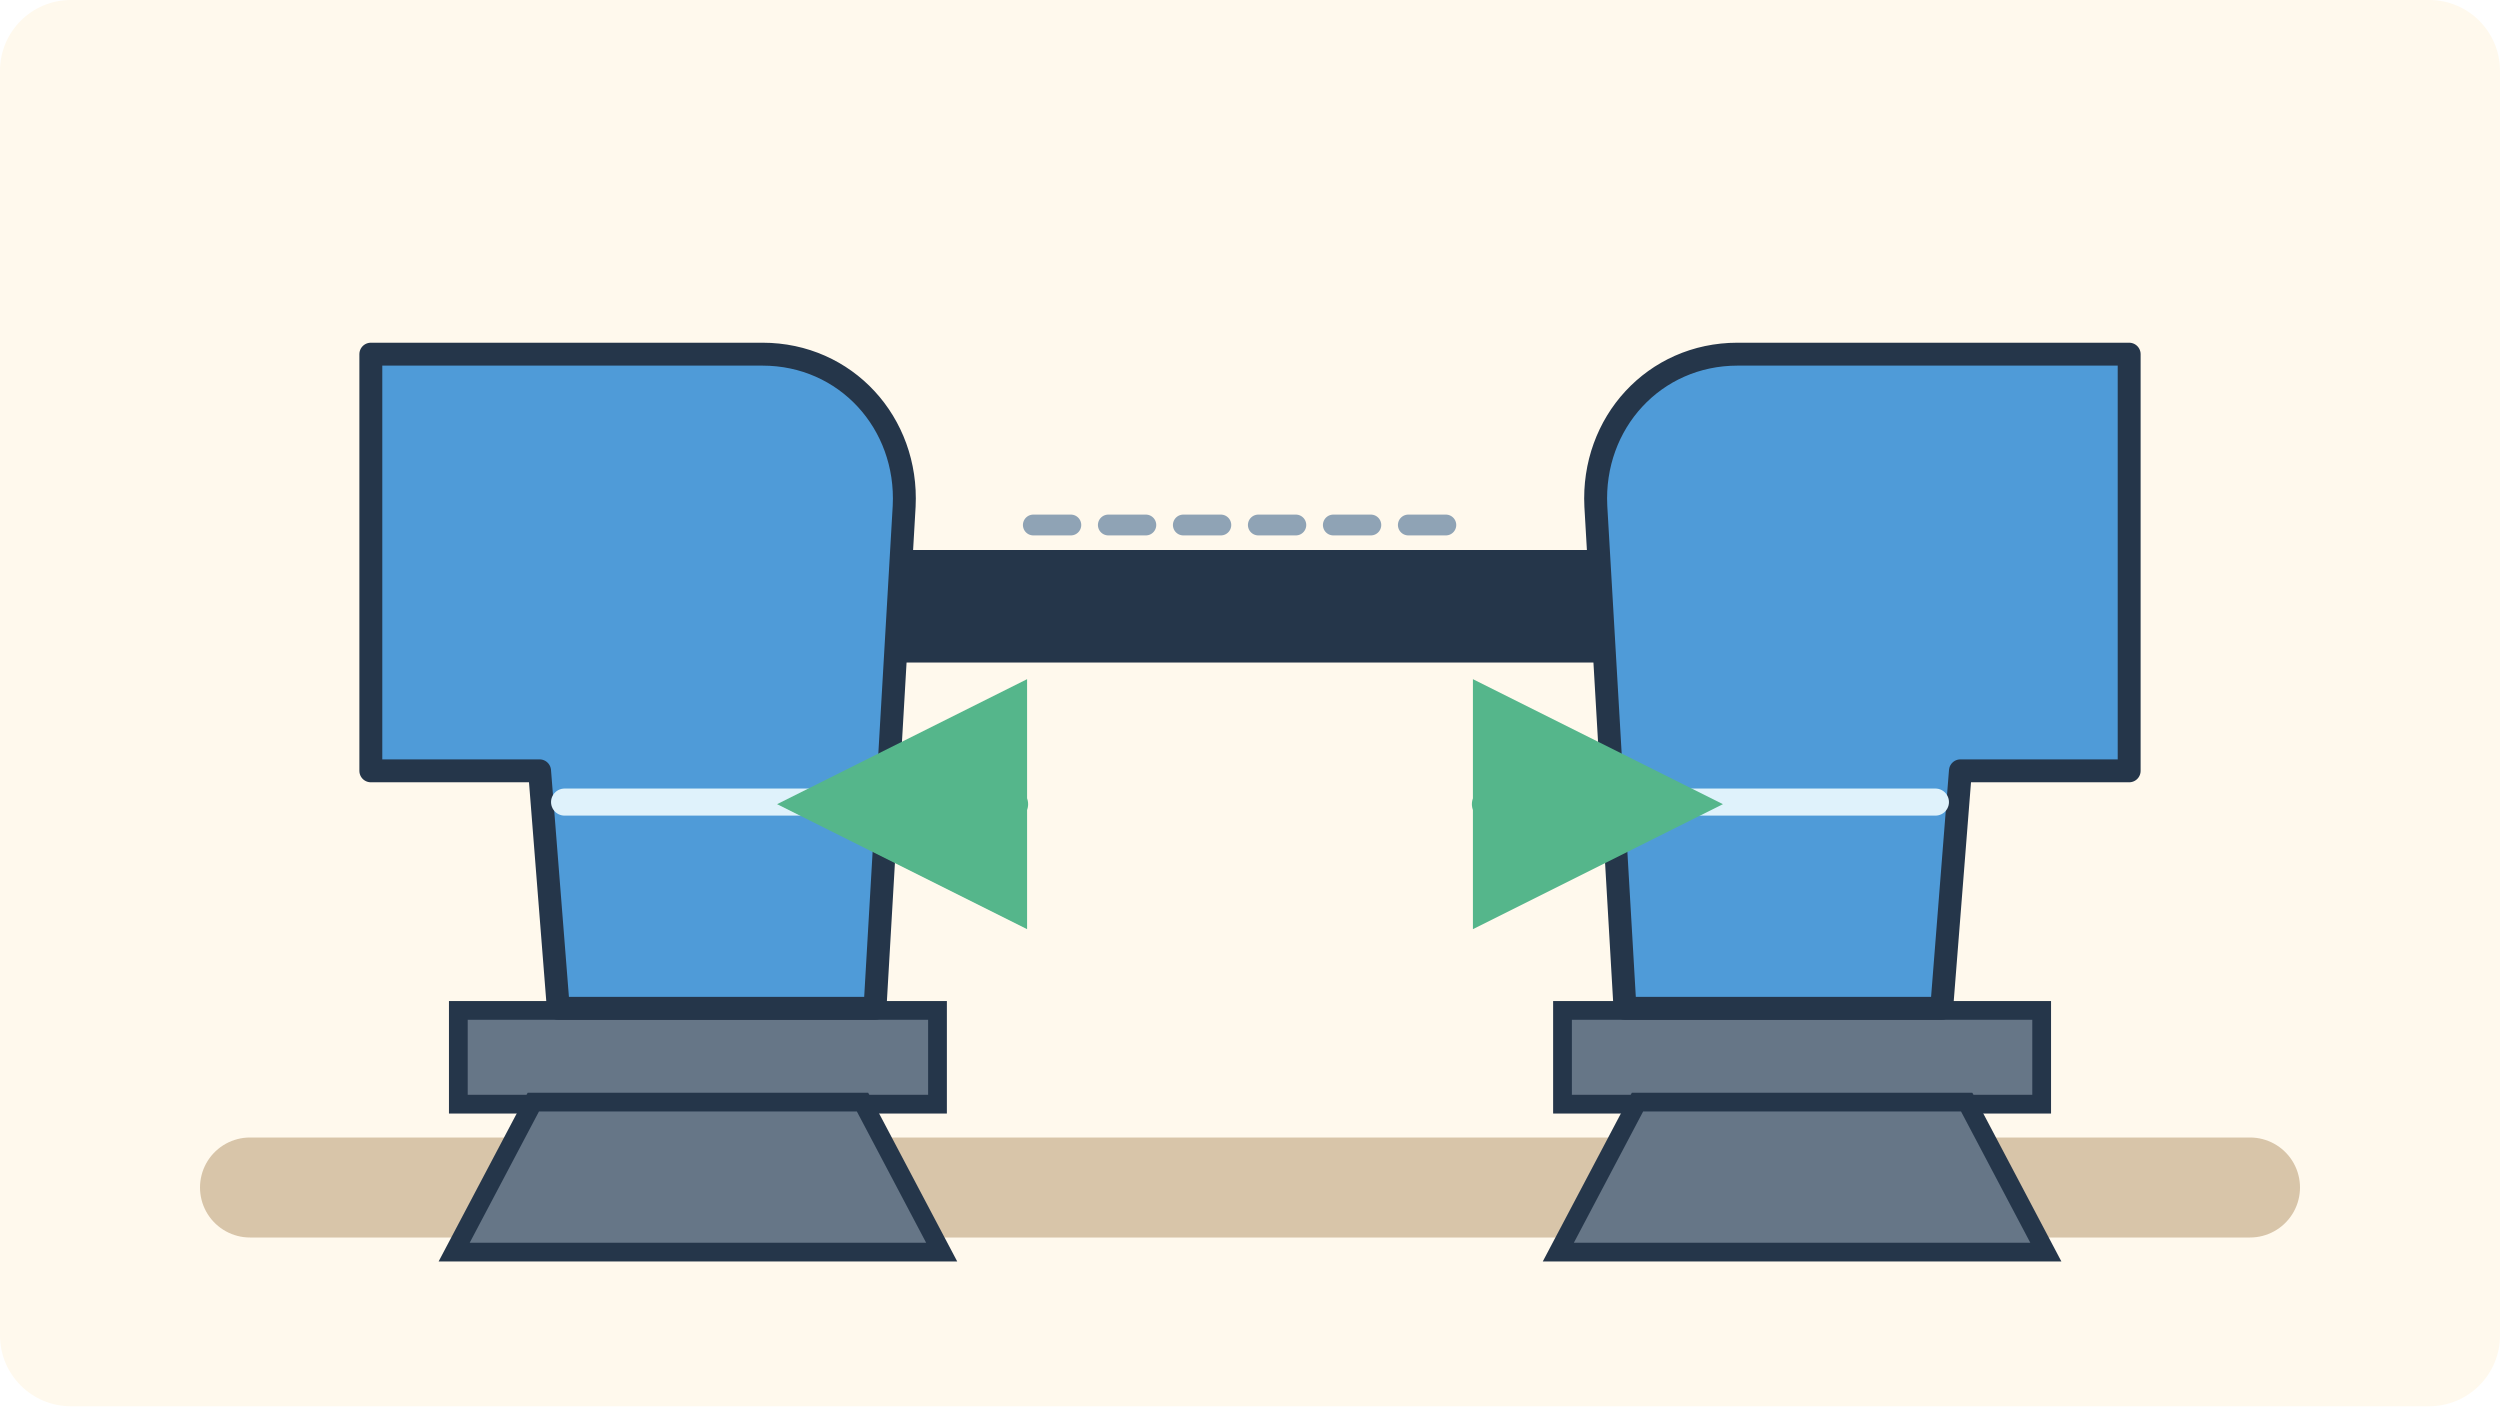
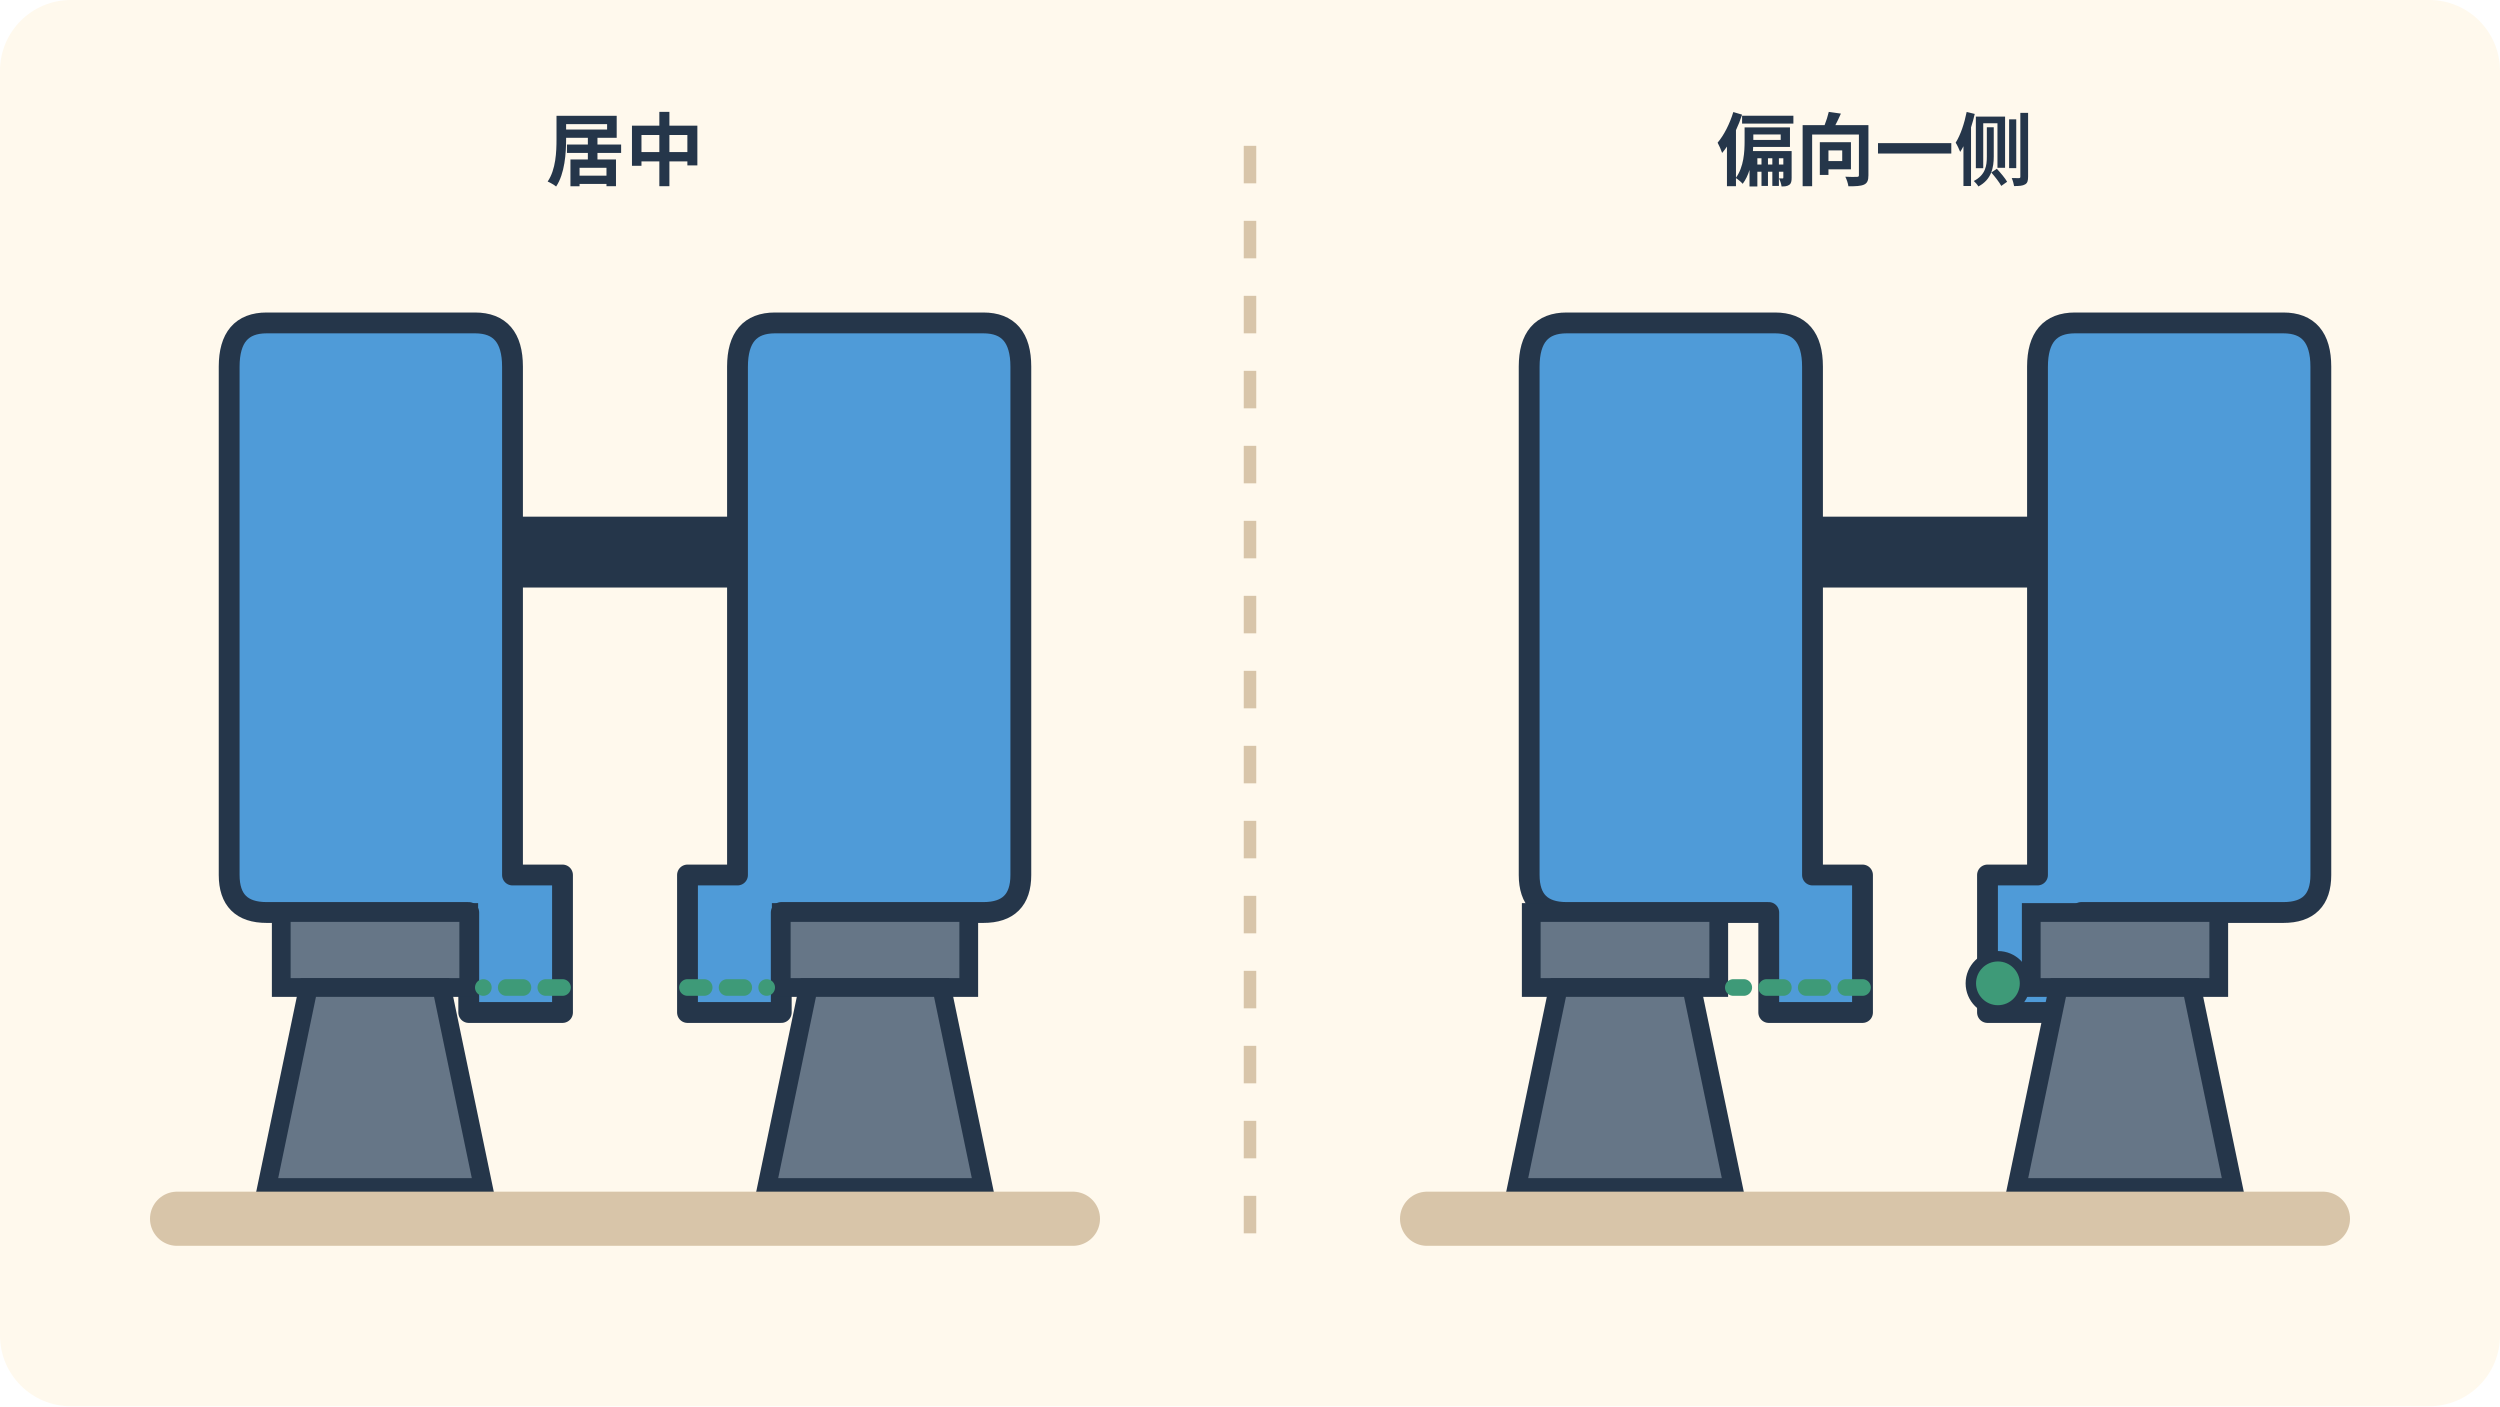
<svg xmlns="http://www.w3.org/2000/svg" viewBox="0 0 1200 675" role="img" aria-labelledby="title desc">
-   <defs>
-     <marker id="arrow" viewBox="0 0 10 10" refX="8" refY="5" markerWidth="8" markerHeight="8" orient="auto-start-reverse">
-       <path d="M0 0 10 5 0 10Z" fill="#55b68b" />
-     </marker>
-   </defs>
  <rect width="1200" height="675" rx="34" fill="#fff9ed" />
-   <path d="M120 570H1080" stroke="#d8c5a9" stroke-width="48" stroke-linecap="round" />
-   <g fill="#667687" stroke="#25364a" stroke-width="9">
-     <path d="M220 485h230v45H220z" />
-     <path d="M750 485h230v45H750z" />
-     <path d="M256 529h158l38 72H218z" />
-     <path d="M786 529h158l38 72H748z" />
+   <path d="M600 70V610" stroke="#d8c5a9" stroke-width="6" stroke-dasharray="18 18" />
+   <g font-family="sans-serif" font-size="38" font-weight="700" text-anchor="middle" fill="#25364a">
+     <text x="300" y="86">居中</text>
+     <text x="900" y="86">偏向一侧</text>
  </g>
-   <path d="M303 291H897" stroke="#25364a" stroke-width="54" stroke-linecap="round" />
-   <circle cx="320" cy="300" r="44" fill="#ffd166" stroke="#25364a" stroke-width="9" />
-   <circle cx="880" cy="300" r="44" fill="#ffd166" stroke="#25364a" stroke-width="9" />
-   <path d="M178 170h188c40 0 70 33 68 73l-14 241H268l-9-114h-81Z" fill="#4f9bd8" stroke="#25364a" stroke-width="11" stroke-linejoin="round" />
-   <path d="M1022 170H834c-40 0-70 33-68 73l14 241h152l9-114h81Z" fill="#4f9bd8" stroke="#25364a" stroke-width="11" stroke-linejoin="round" />
-   <path d="M271 385h145" stroke="#dff2fb" stroke-width="13" stroke-linecap="round" />
-   <path d="M929 385H784" stroke="#dff2fb" stroke-width="13" stroke-linecap="round" />
-   <path d="M486 386h-89" stroke="#55b68b" stroke-width="15" stroke-linecap="round" marker-end="url(#arrow)" />
-   <path d="M714 386h89" stroke="#55b68b" stroke-width="15" stroke-linecap="round" marker-end="url(#arrow)" />
-   <path d="M496 252h208" stroke="#8fa3b5" stroke-width="10" stroke-linecap="round" stroke-dasharray="18 18" />
+   <g>
+     <path d="M150 265H450" stroke="#25364a" stroke-width="34" stroke-linecap="round" />
+     <g fill="#4f9bd8" stroke="#25364a" stroke-width="10" stroke-linejoin="round">
+       <path d="M128 155H228Q246 155 246 176V420H270V486H225V438H128Q110 438 110 420V176Q110 155 128 155Z" />
+       <path d="M472 155H372Q354 155 354 176V420H330V486H375V438H472Q490 438 490 420V176Q490 155 472 155Z" />
+     </g>
+     <g fill="#667687" stroke="#25364a" stroke-width="9">
+       <path d="M135 438H225V474H135Z" />
+       <path d="M375 438H465V474H375Z" />
+       <path d="M148 474H212L232 570H128Z" />
+       <path d="M388 474H452L472 570H368Z" />
+     </g>
+     <path d="M270 474H232" stroke="#3e9a78" stroke-width="8" stroke-linecap="round" stroke-dasharray="8 11" />
+     <path d="M330 474H368" stroke="#3e9a78" stroke-width="8" stroke-linecap="round" stroke-dasharray="8 11" />
+   </g>
+   <g>
+     <path d="M774 265H1074" stroke="#25364a" stroke-width="34" stroke-linecap="round" />
+     <g fill="#4f9bd8" stroke="#25364a" stroke-width="10" stroke-linejoin="round">
+       <path d="M752 155H852Q870 155 870 176V420H894V486H849V438H752Q734 438 734 420V176Q734 155 752 155Z" />
+       <path d="M1096 155H996Q978 155 978 176V420H954V486H999V438H1096Q1114 438 1114 420V176Q1114 155 1096 155Z" />
+     </g>
+     <g fill="#667687" stroke="#25364a" stroke-width="9">
+       <path d="M735 438H825V474H735Z" />
+       <path d="M975 438H1065V474H975Z" />
+       <path d="M748 474H812L832 570H728Z" />
+       <path d="M988 474H1052L1072 570H968Z" />
+     </g>
+     <path d="M894 474H832" stroke="#3e9a78" stroke-width="8" stroke-linecap="round" stroke-dasharray="8 11" />
+     <circle cx="959" cy="472" r="13" fill="#3e9a78" stroke="#25364a" stroke-width="5" />
+   </g>
+   <path d="M85 585H515M685 585H1115" stroke="#d8c5a9" stroke-width="26" stroke-linecap="round" />
</svg>
